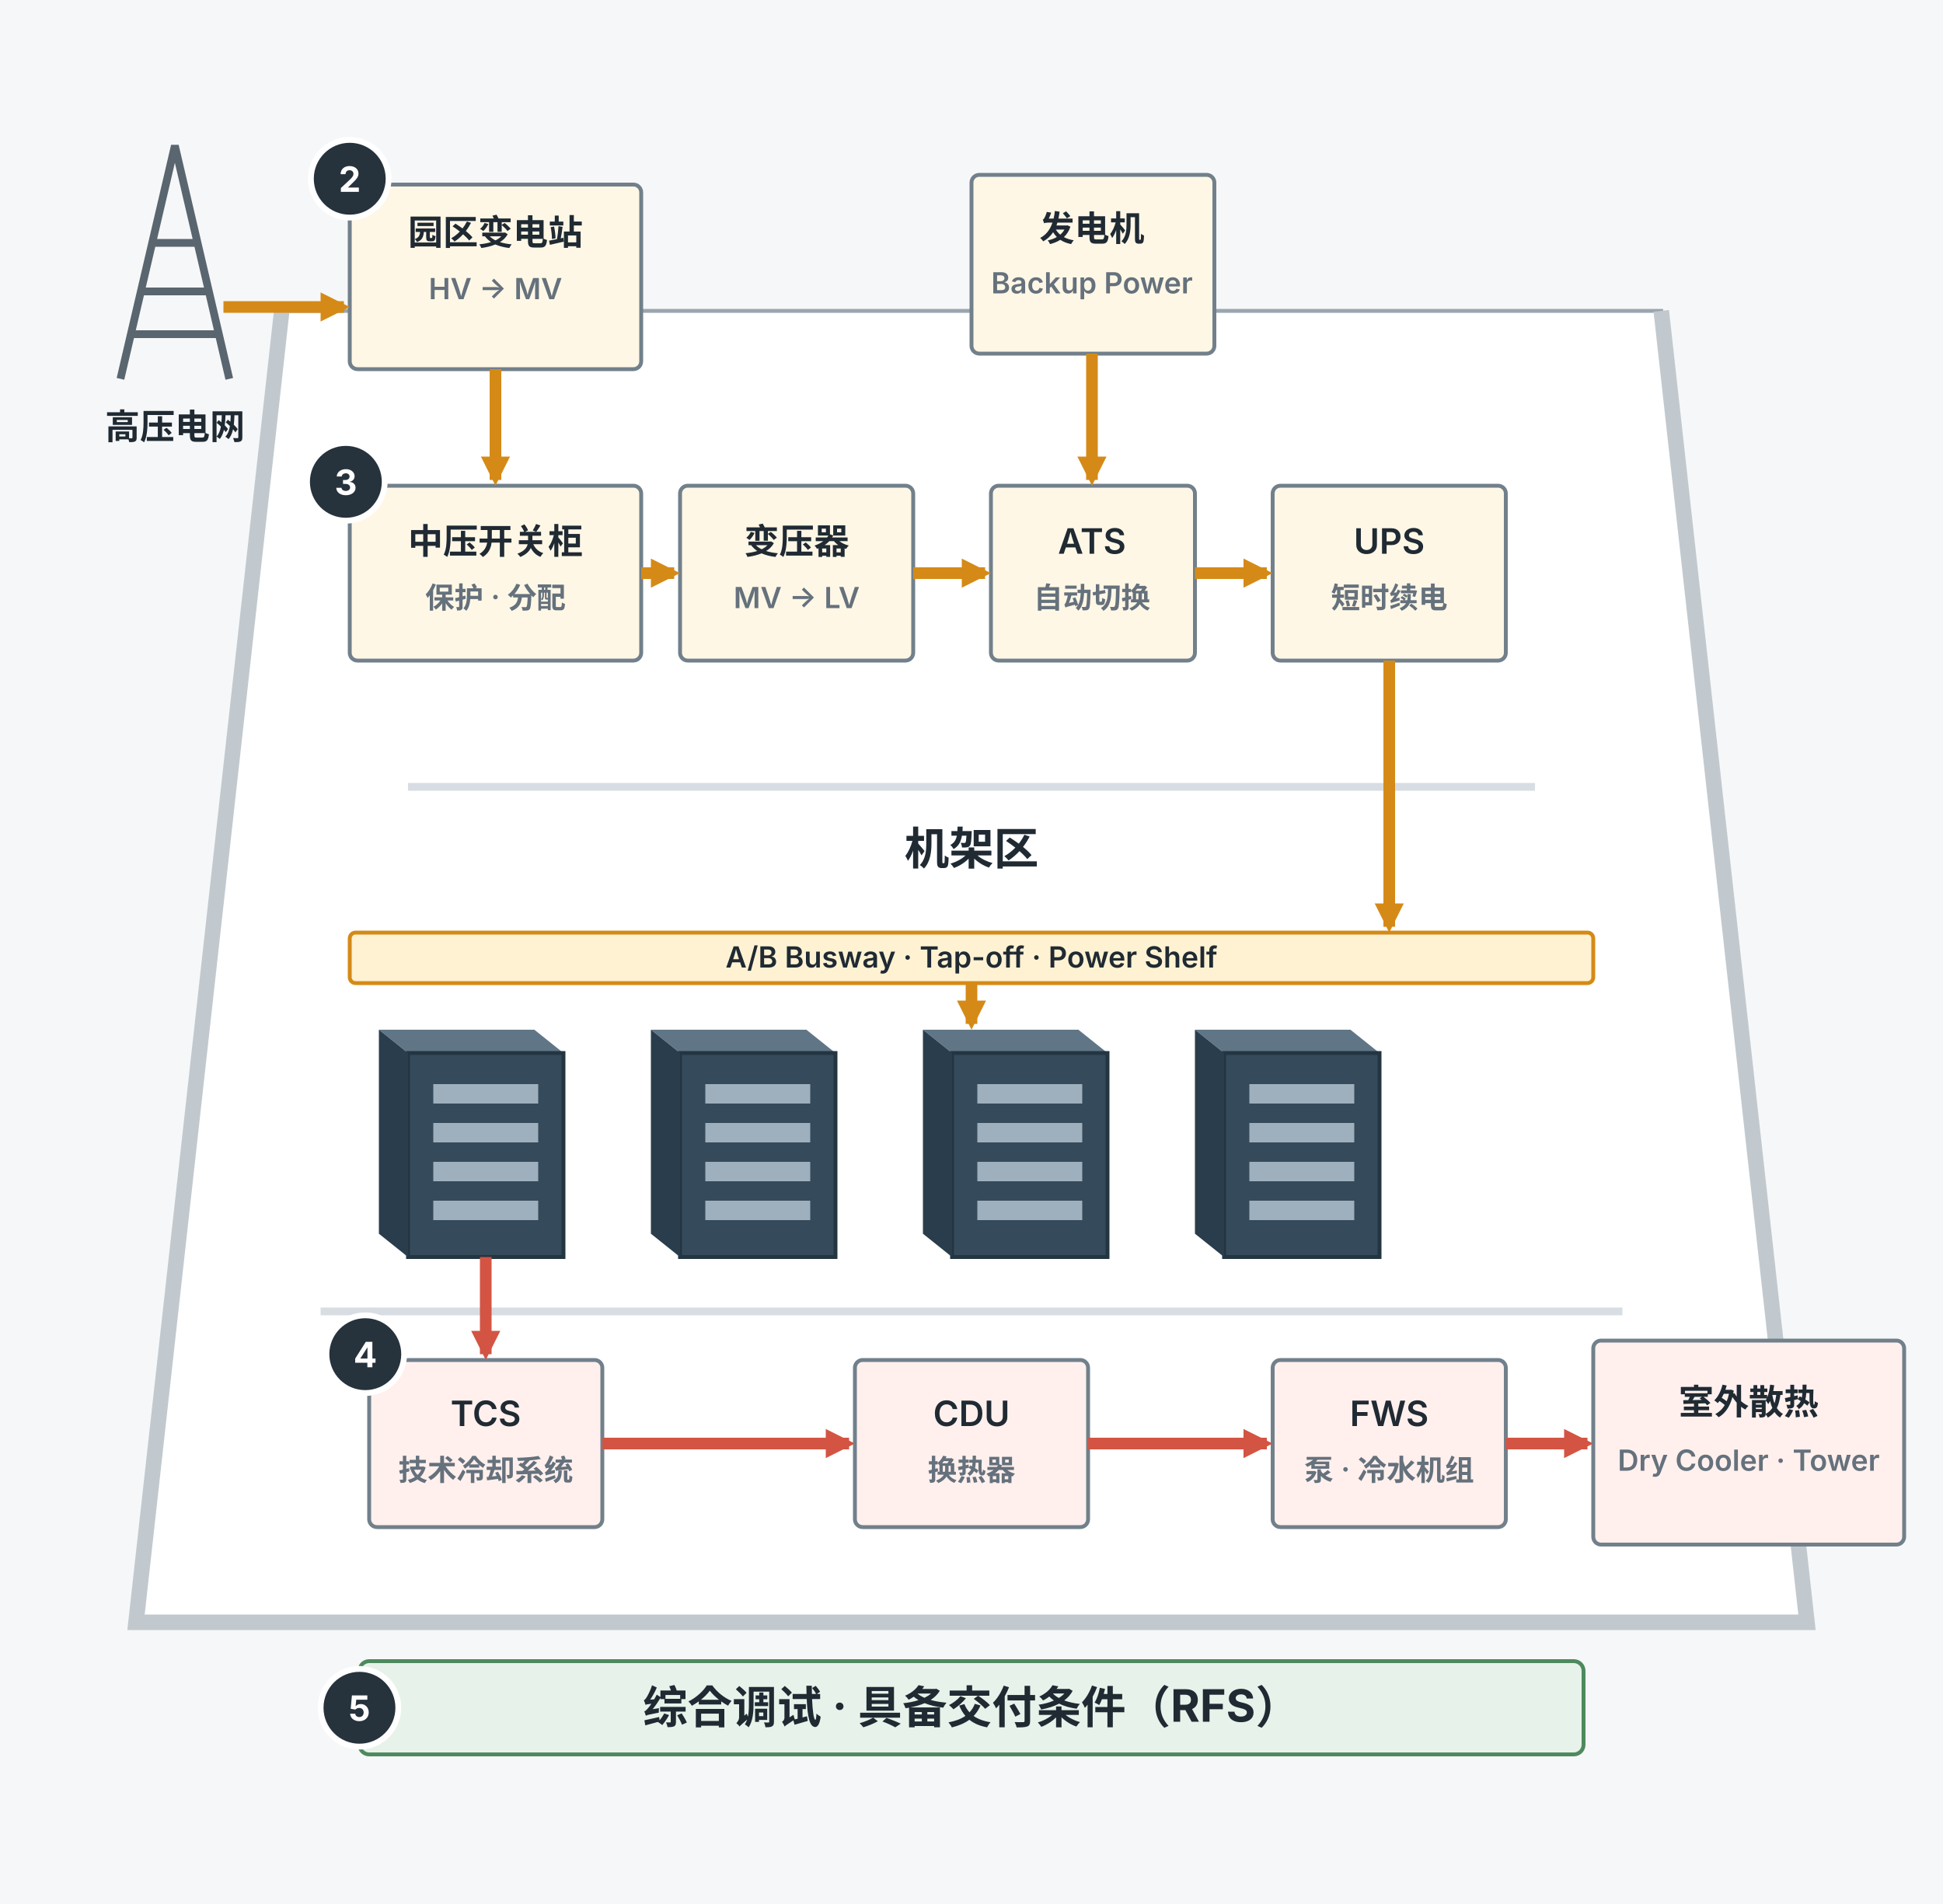
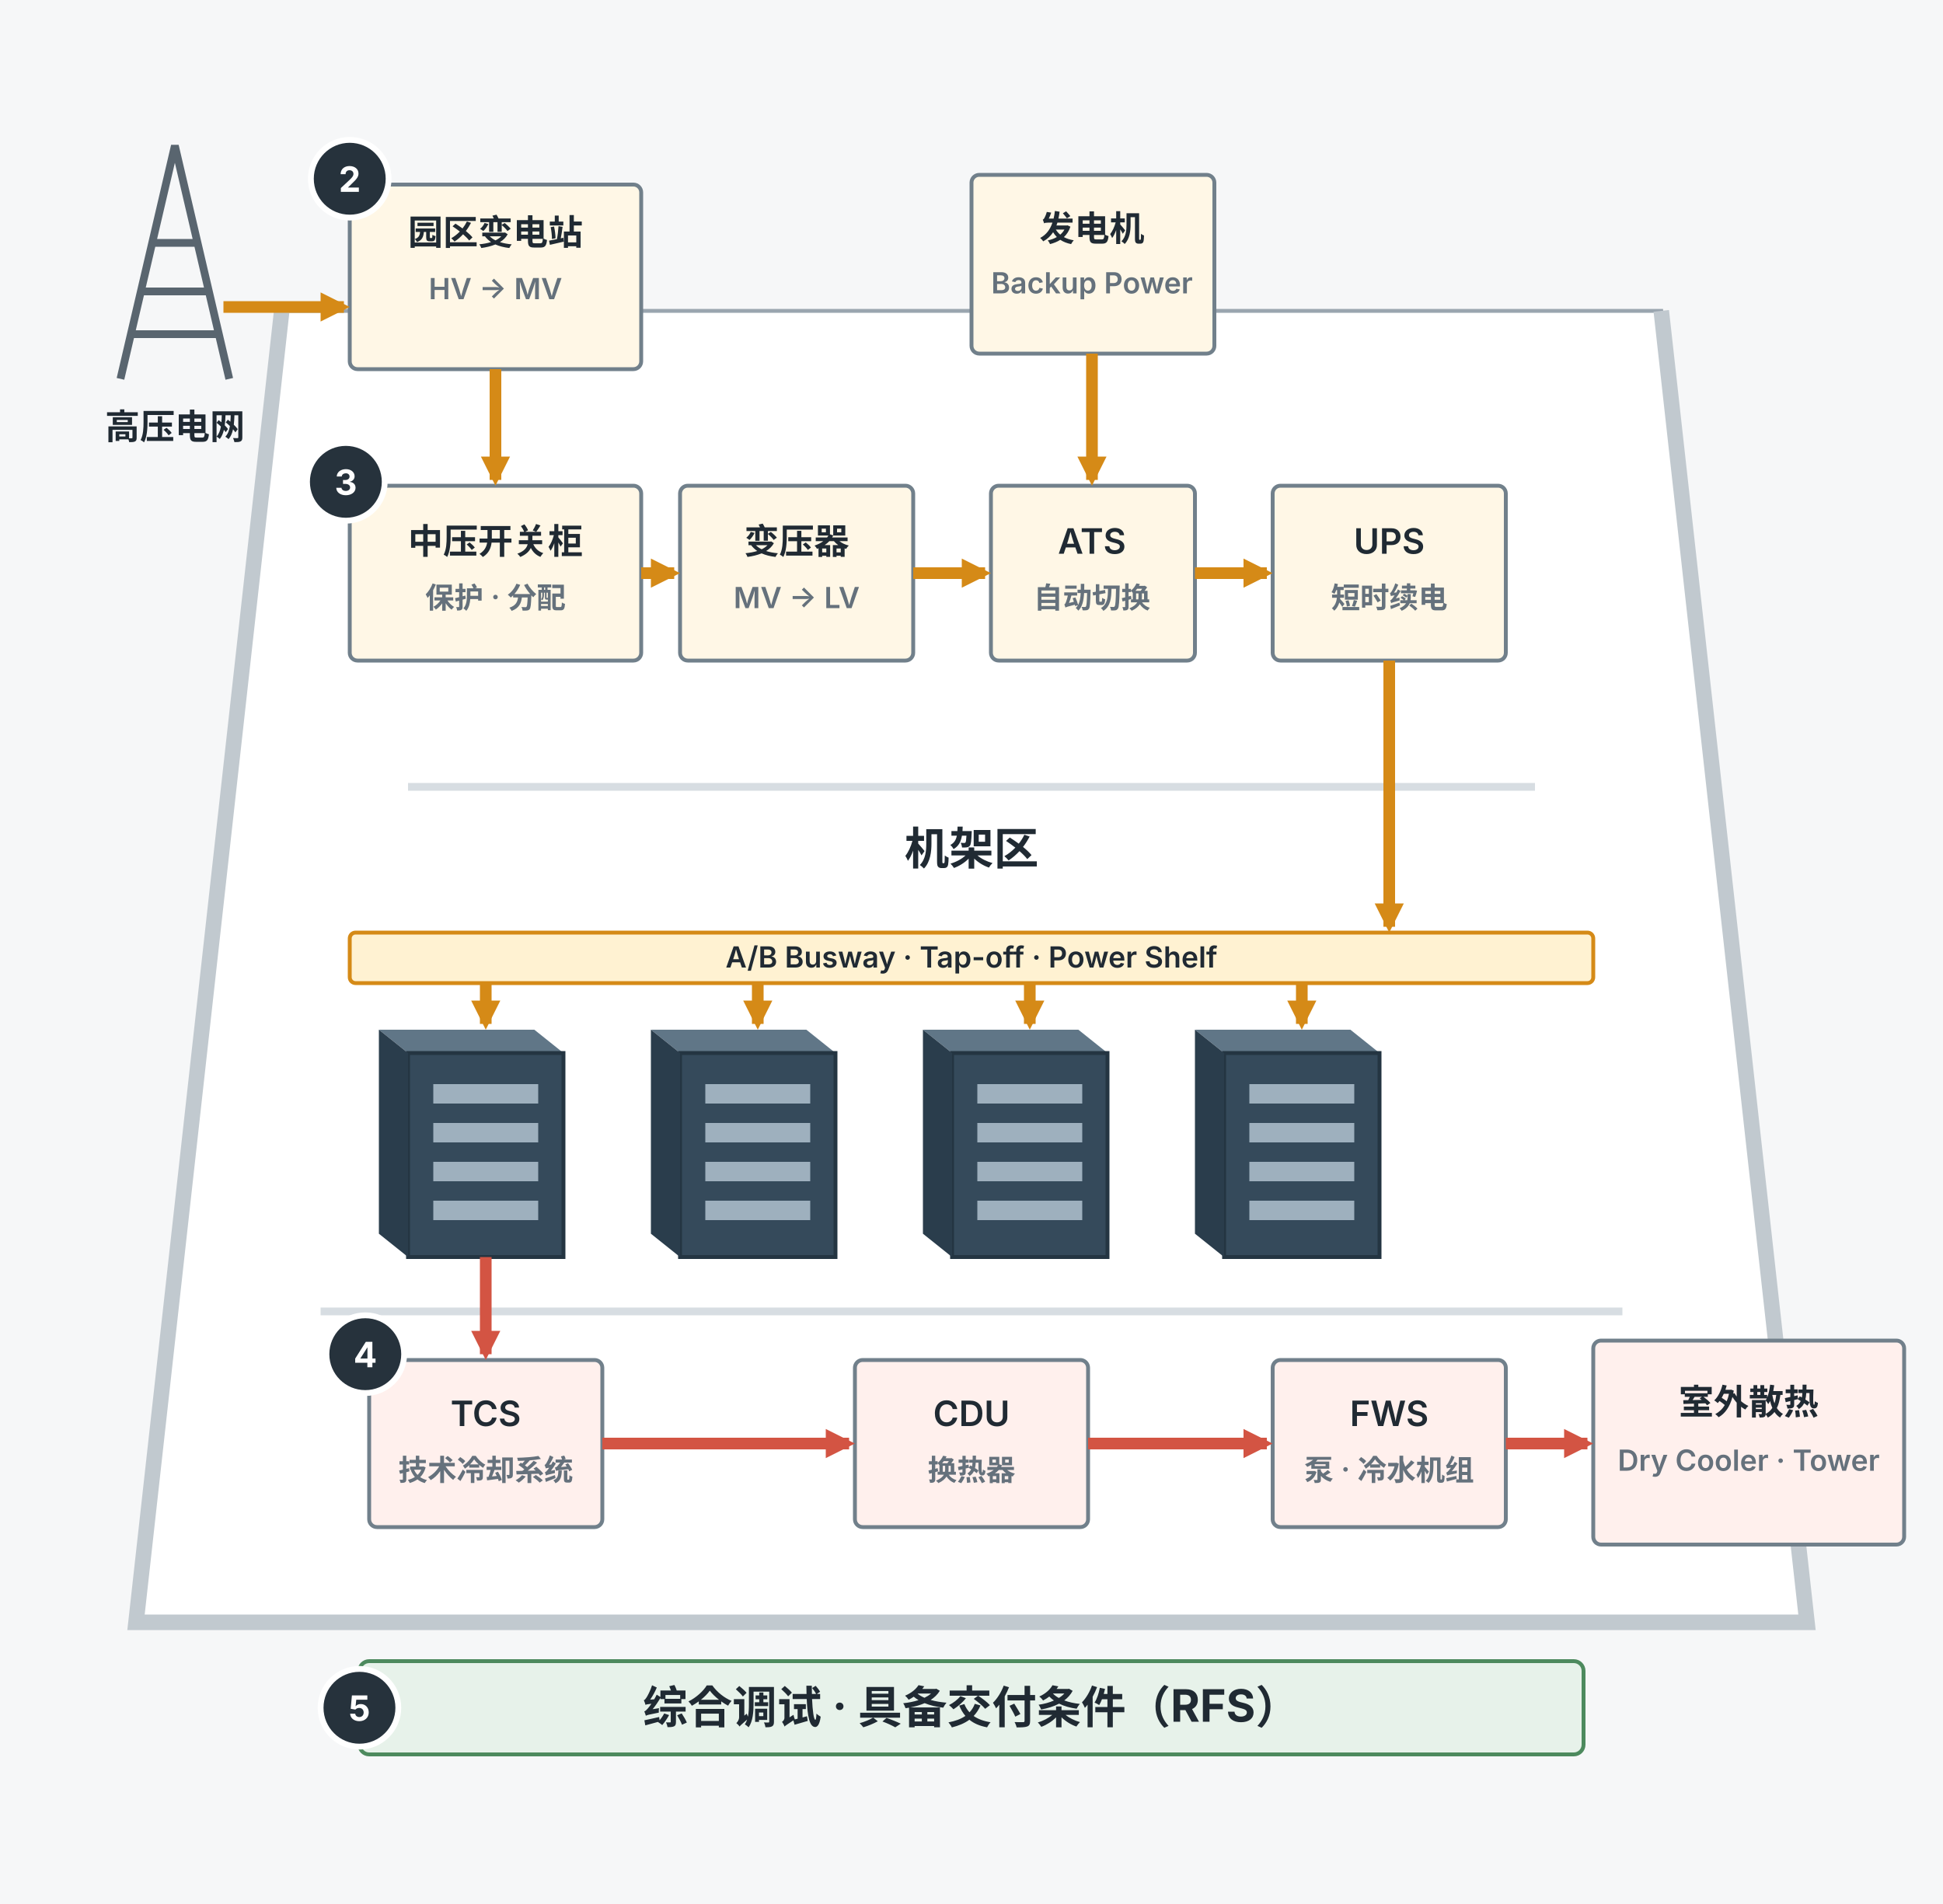
<svg xmlns="http://www.w3.org/2000/svg" width="1000" height="980" viewBox="0 0 1000 980" role="img" aria-labelledby="title desc">
  <defs>
    <marker id="p" markerWidth="15" markerHeight="15" refX="12" refY="7.5" orient="auto" markerUnits="userSpaceOnUse">
      <path d="M0 0L15 7.5L0 15Z" fill="#d58a17" />
    </marker>
    <marker id="h" markerWidth="15" markerHeight="15" refX="12" refY="7.5" orient="auto" markerUnits="userSpaceOnUse">
      <path d="M0 0L15 7.5L0 15Z" fill="#d35443" />
    </marker>
    <style>
      .bg{fill:#f6f7f8}.floor{fill:#fff;stroke:#9aa5af;stroke-width:2}.wall{fill:none;stroke:#c1c9cf;stroke-width:8}
      .equip{fill:#fff;stroke:#71808b;stroke-width:2}.power-equip{fill:#fff7e6}.cool-equip{fill:#fff0ed}.rack-front{fill:#354a5b;stroke:#243542;stroke-width:2}.rack-top{fill:#607687}.rack-side{fill:#2a3d4c}.slot{fill:#9eb0be}
      .ink{fill:#202a33}.muted{fill:#65717c}.label{font:700 23px -apple-system,BlinkMacSystemFont,"Segoe UI",sans-serif}.minor{font:600 18px -apple-system,BlinkMacSystemFont,"Segoe UI",sans-serif}.tiny{font:600 15px -apple-system,BlinkMacSystemFont,"Segoe UI",sans-serif}.micro{font:600 13px -apple-system,BlinkMacSystemFont,"Segoe UI",sans-serif}.center{text-anchor:middle}
      .power{fill:none;stroke:#d58a17;stroke-width:6;stroke-linecap:butt;stroke-linejoin:round}.heat{fill:none;stroke:#d35443;stroke-width:6;stroke-linecap:butt;stroke-linejoin:round}
      .marker{fill:#26323c;stroke:#fff;stroke-width:3}.num{fill:#fff;font:700 18px -apple-system,BlinkMacSystemFont,"Segoe UI",sans-serif;text-anchor:middle;dominant-baseline:middle}.gate{fill:#e7f2ea;stroke:#4d8a5e;stroke-width:2}
    </style>
  </defs>
  <rect class="bg" width="1000" height="980" />
  <polygon class="floor" points="145,160 855,160 930,835 70,835" />
  <path class="wall" d="M145 160L70 835H930L855 160" />
  <path d="M210 405H790M165 675H835" fill="none" stroke="#d7dde2" stroke-width="4" />
  <g stroke="#59656f" stroke-width="4" fill="none">
    <path d="M62 195L90 75L118 195M72 150H108M68 172H112M78 125H102" />
  </g>
  <text class="minor ink center" x="90" y="226">高压电网</text>
  <rect class="equip power-equip" x="180" y="95" width="150" height="95" rx="4" />
  <text class="minor ink center" x="255" y="126">园区变电站</text>
  <text class="tiny muted center" x="255" y="154">HV → MV</text>
  <circle class="marker" cx="180" cy="92" r="20" />
  <text class="num" x="180" y="92">2</text>
  <rect class="equip power-equip" x="500" y="90" width="125" height="92" rx="4" />
  <text class="minor ink center" x="562" y="124">发电机</text>
  <text class="tiny muted center" x="562" y="151">Backup Power</text>
  <rect class="equip power-equip" x="180" y="250" width="150" height="90" rx="4" />
  <text class="minor ink center" x="255" y="285">中压开关柜</text>
  <text class="tiny muted center" x="255" y="313">保护 · 分配</text>
  <rect class="equip power-equip" x="350" y="250" width="120" height="90" rx="4" />
  <text class="minor ink center" x="410" y="285">变压器</text>
  <text class="tiny muted center" x="410" y="313">MV → LV</text>
  <rect class="equip power-equip" x="510" y="250" width="105" height="90" rx="4" />
  <text class="minor ink center" x="562" y="285">ATS</text>
  <text class="tiny muted center" x="562" y="313">自动切换</text>
  <rect class="equip power-equip" x="655" y="250" width="120" height="90" rx="4" />
  <text class="minor ink center" x="715" y="285">UPS</text>
  <text class="tiny muted center" x="715" y="313">短时续电</text>
  <circle class="marker" cx="178" cy="248" r="20" />
  <text class="num" x="178" y="248">3</text>
  <rect class="equip cool-equip" x="190" y="700" width="120" height="86" rx="4" />
  <text class="minor ink center" x="250" y="734">TCS</text>
  <text class="tiny muted center" x="250" y="762">技术冷却系统</text>
  <rect class="equip cool-equip" x="440" y="700" width="120" height="86" rx="4" />
  <text class="minor ink center" x="500" y="734">CDU</text>
  <text class="tiny muted center" x="500" y="762">换热器</text>
  <rect class="equip cool-equip" x="655" y="700" width="120" height="86" rx="4" />
  <text class="minor ink center" x="715" y="734">FWS</text>
  <text class="tiny muted center" x="715" y="762">泵 · 冷水机组</text>
  <circle class="marker" cx="188" cy="697" r="20" />
  <text class="num" x="188" y="697">4</text>
  <rect class="equip cool-equip" x="820" y="690" width="160" height="105" rx="4" />
  <text class="minor ink center" x="900" y="728">室外散热</text>
  <text class="tiny muted center" x="900" y="757">Dry Cooler · Tower</text>
  <text class="label ink center" x="500" y="445">机架区</text>
  <g>
    <g transform="translate(195 530)">
      <polygon class="rack-top" points="0,0 80,0 95,12 15,12" />
      <rect class="rack-front" x="15" y="12" width="80" height="105" />
      <polygon class="rack-side" points="0,0 15,12 15,117 0,105" />
      <rect class="slot" x="28" y="28" width="54" height="10" />
      <rect class="slot" x="28" y="48" width="54" height="10" />
      <rect class="slot" x="28" y="68" width="54" height="10" />
      <rect class="slot" x="28" y="88" width="54" height="10" />
    </g>
    <g transform="translate(335 530)">
      <polygon class="rack-top" points="0,0 80,0 95,12 15,12" />
      <rect class="rack-front" x="15" y="12" width="80" height="105" />
      <polygon class="rack-side" points="0,0 15,12 15,117 0,105" />
      <rect class="slot" x="28" y="28" width="54" height="10" />
      <rect class="slot" x="28" y="48" width="54" height="10" />
      <rect class="slot" x="28" y="68" width="54" height="10" />
      <rect class="slot" x="28" y="88" width="54" height="10" />
    </g>
    <g transform="translate(475 530)">
      <polygon class="rack-top" points="0,0 80,0 95,12 15,12" />
      <rect class="rack-front" x="15" y="12" width="80" height="105" />
      <polygon class="rack-side" points="0,0 15,12 15,117 0,105" />
      <rect class="slot" x="28" y="28" width="54" height="10" />
      <rect class="slot" x="28" y="48" width="54" height="10" />
      <rect class="slot" x="28" y="68" width="54" height="10" />
      <rect class="slot" x="28" y="88" width="54" height="10" />
    </g>
    <g transform="translate(615 530)">
      <polygon class="rack-top" points="0,0 80,0 95,12 15,12" />
      <rect class="rack-front" x="15" y="12" width="80" height="105" />
      <polygon class="rack-side" points="0,0 15,12 15,117 0,105" />
      <rect class="slot" x="28" y="28" width="54" height="10" />
      <rect class="slot" x="28" y="48" width="54" height="10" />
      <rect class="slot" x="28" y="68" width="54" height="10" />
      <rect class="slot" x="28" y="88" width="54" height="10" />
    </g>
  </g>
  <rect x="180" y="480" width="640" height="26" rx="3" fill="#fff2d2" stroke="#d58a17" stroke-width="2" />
  <text class="tiny ink center" x="500" y="498">A/B Busway · Tap-off · Power Shelf</text>
  <rect class="gate" x="185" y="855" width="630" height="48" rx="5" />
  <text class="label ink center" x="500" y="887">综合调试 · 具备交付条件（RFS）</text>
  <circle class="marker" cx="185" cy="879" r="20" />
  <text class="num" x="185" y="879">5</text>
  <path class="power" d="M115 158H177" marker-end="url(#p)" />
  <path class="power" d="M255 190V247" marker-end="url(#p)" />
  <path class="power" d="M330 295H347" marker-end="url(#p)" />
  <path class="power" d="M470 295H507" marker-end="url(#p)" />
  <path class="power" d="M562 182V247" marker-end="url(#p)" />
  <path class="power" d="M615 295H652" marker-end="url(#p)" />
  <path class="power" d="M715 340V477" marker-end="url(#p)" />
-   <path class="power" d="M500 506V527" marker-end="url(#p)" />
+   <path class="power" d="M250 506V527" marker-end="url(#p)" />
+   <path class="power" d="M390 506V527" marker-end="url(#p)" />
+   <path class="power" d="M530 506V527" marker-end="url(#p)" />
+   <path class="power" d="M670 506V527" marker-end="url(#p)" />
  <path class="heat" d="M250 647V697" marker-end="url(#h)" />
  <path class="heat" d="M310 743H437" marker-end="url(#h)" />
  <path class="heat" d="M560 743H652" marker-end="url(#h)" />
  <path class="heat" d="M775 743H817" marker-end="url(#h)" />
</svg>
